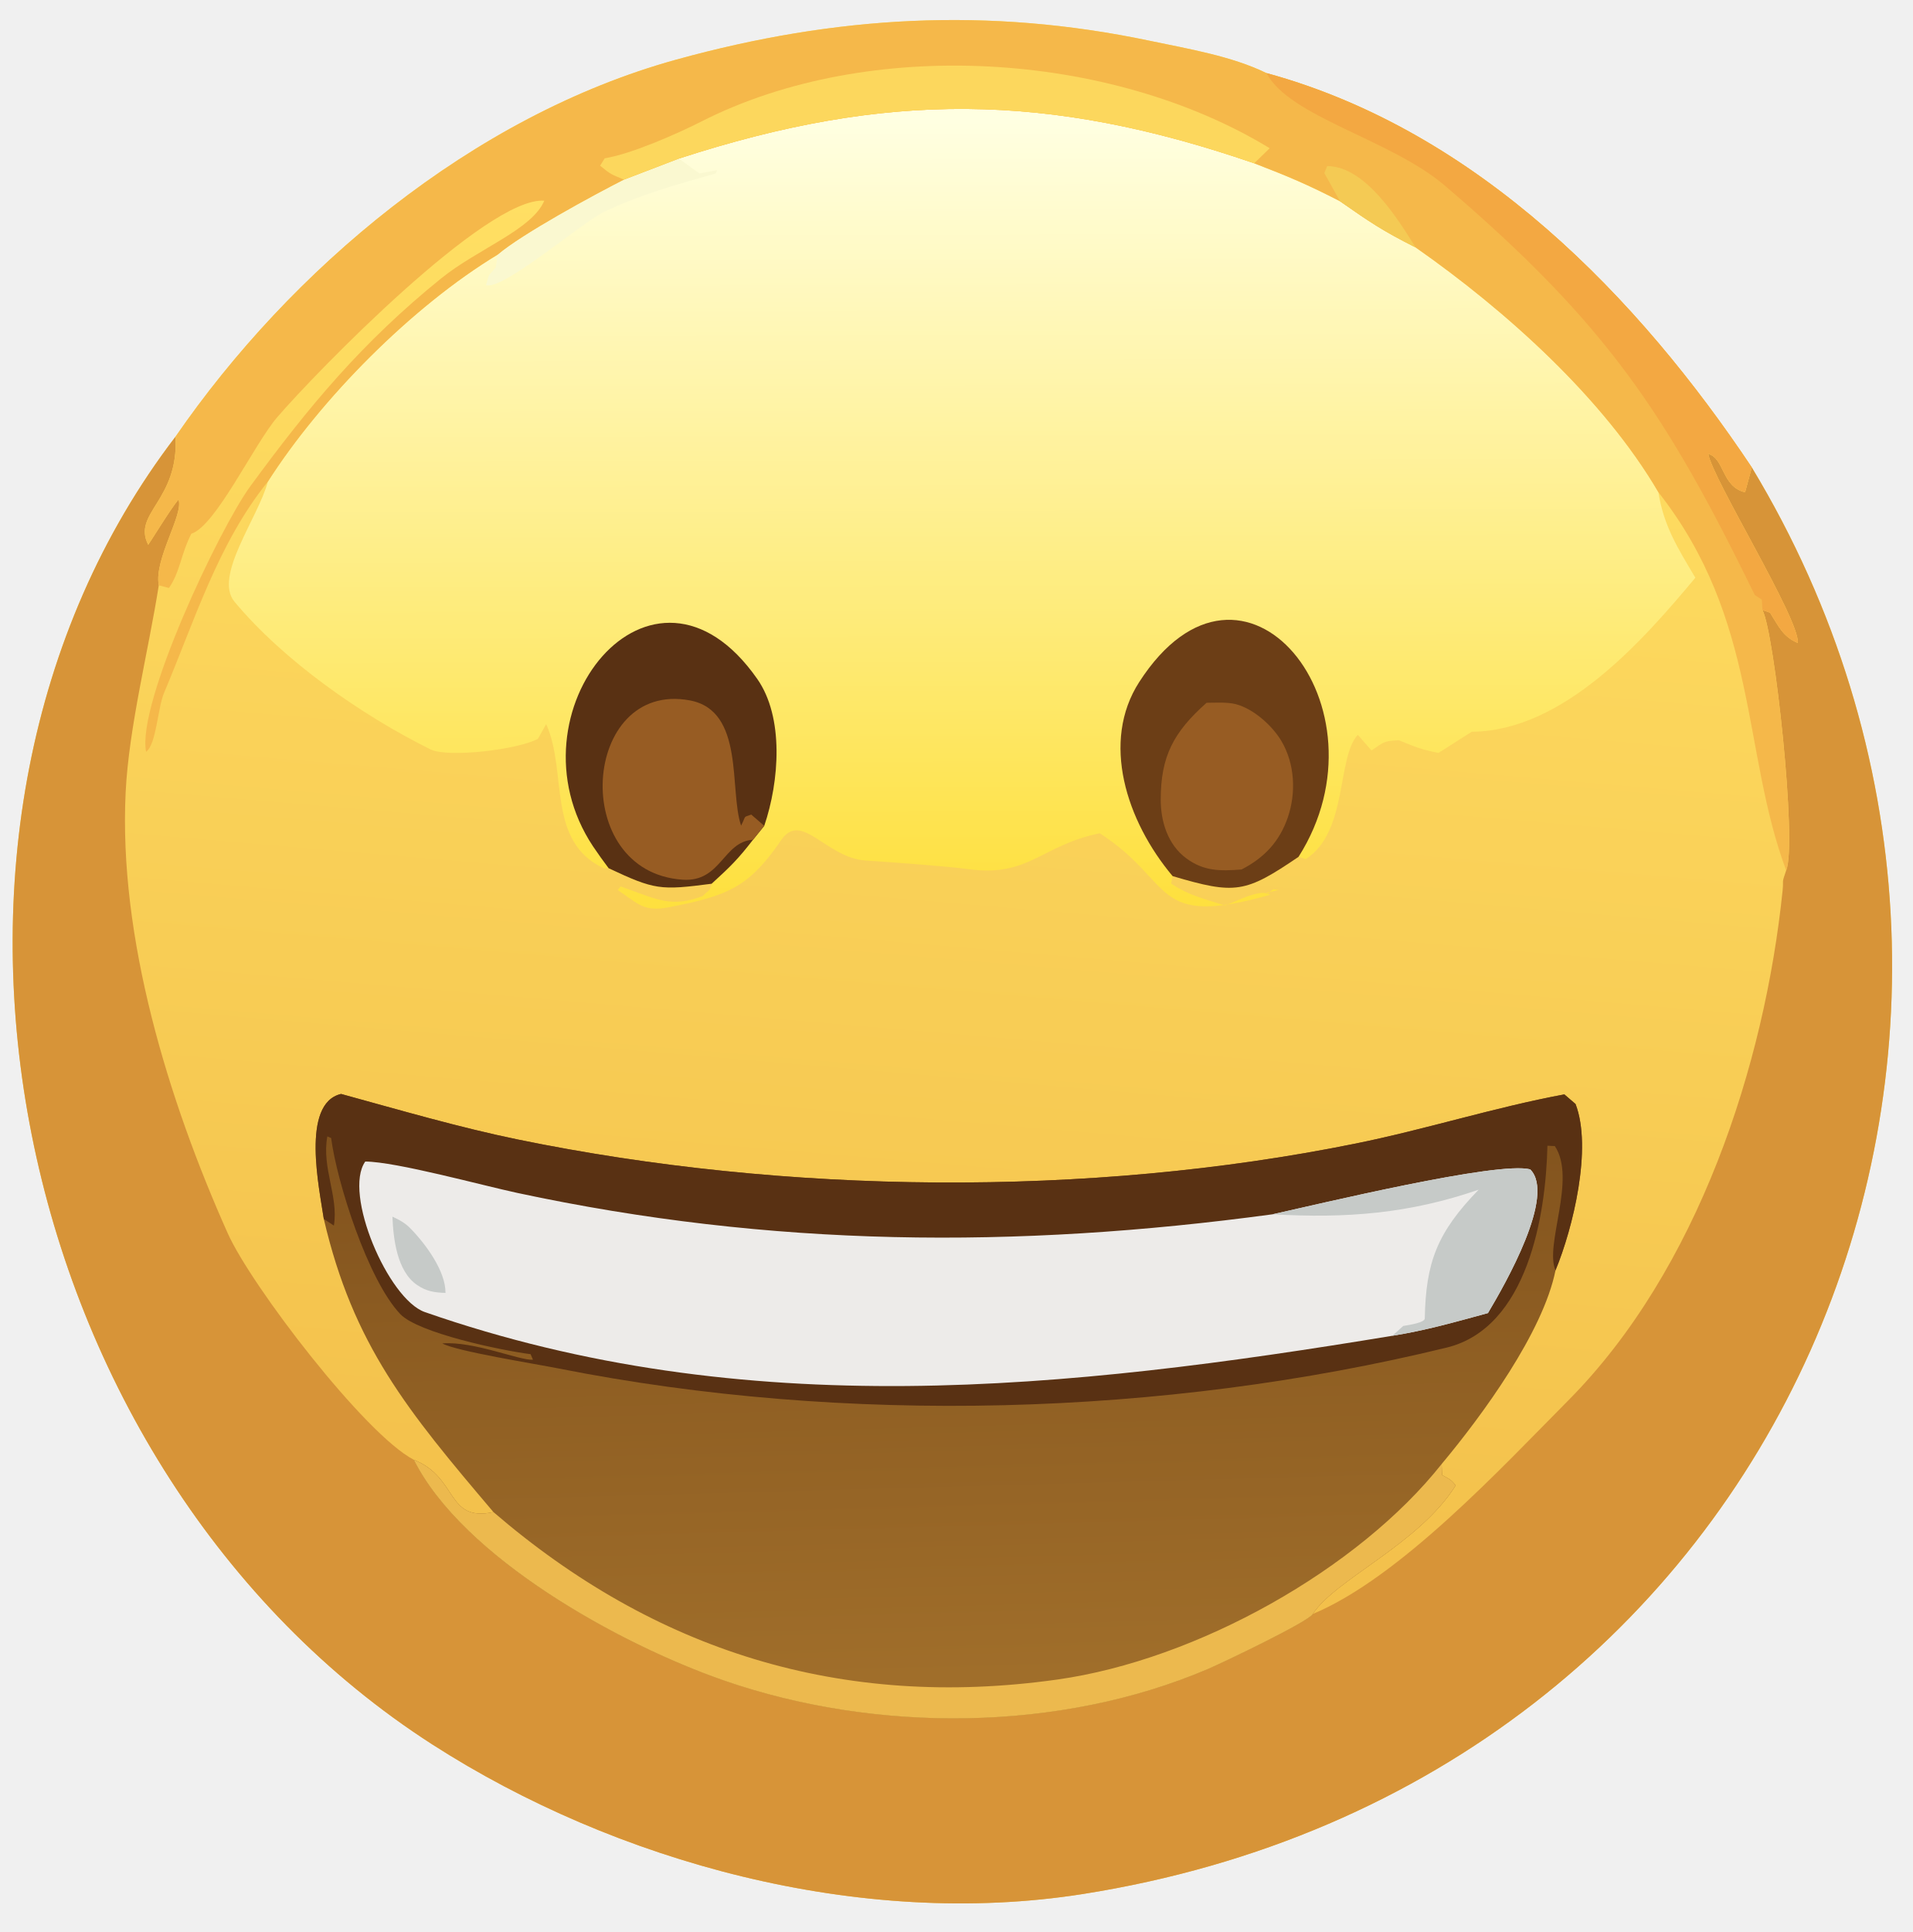
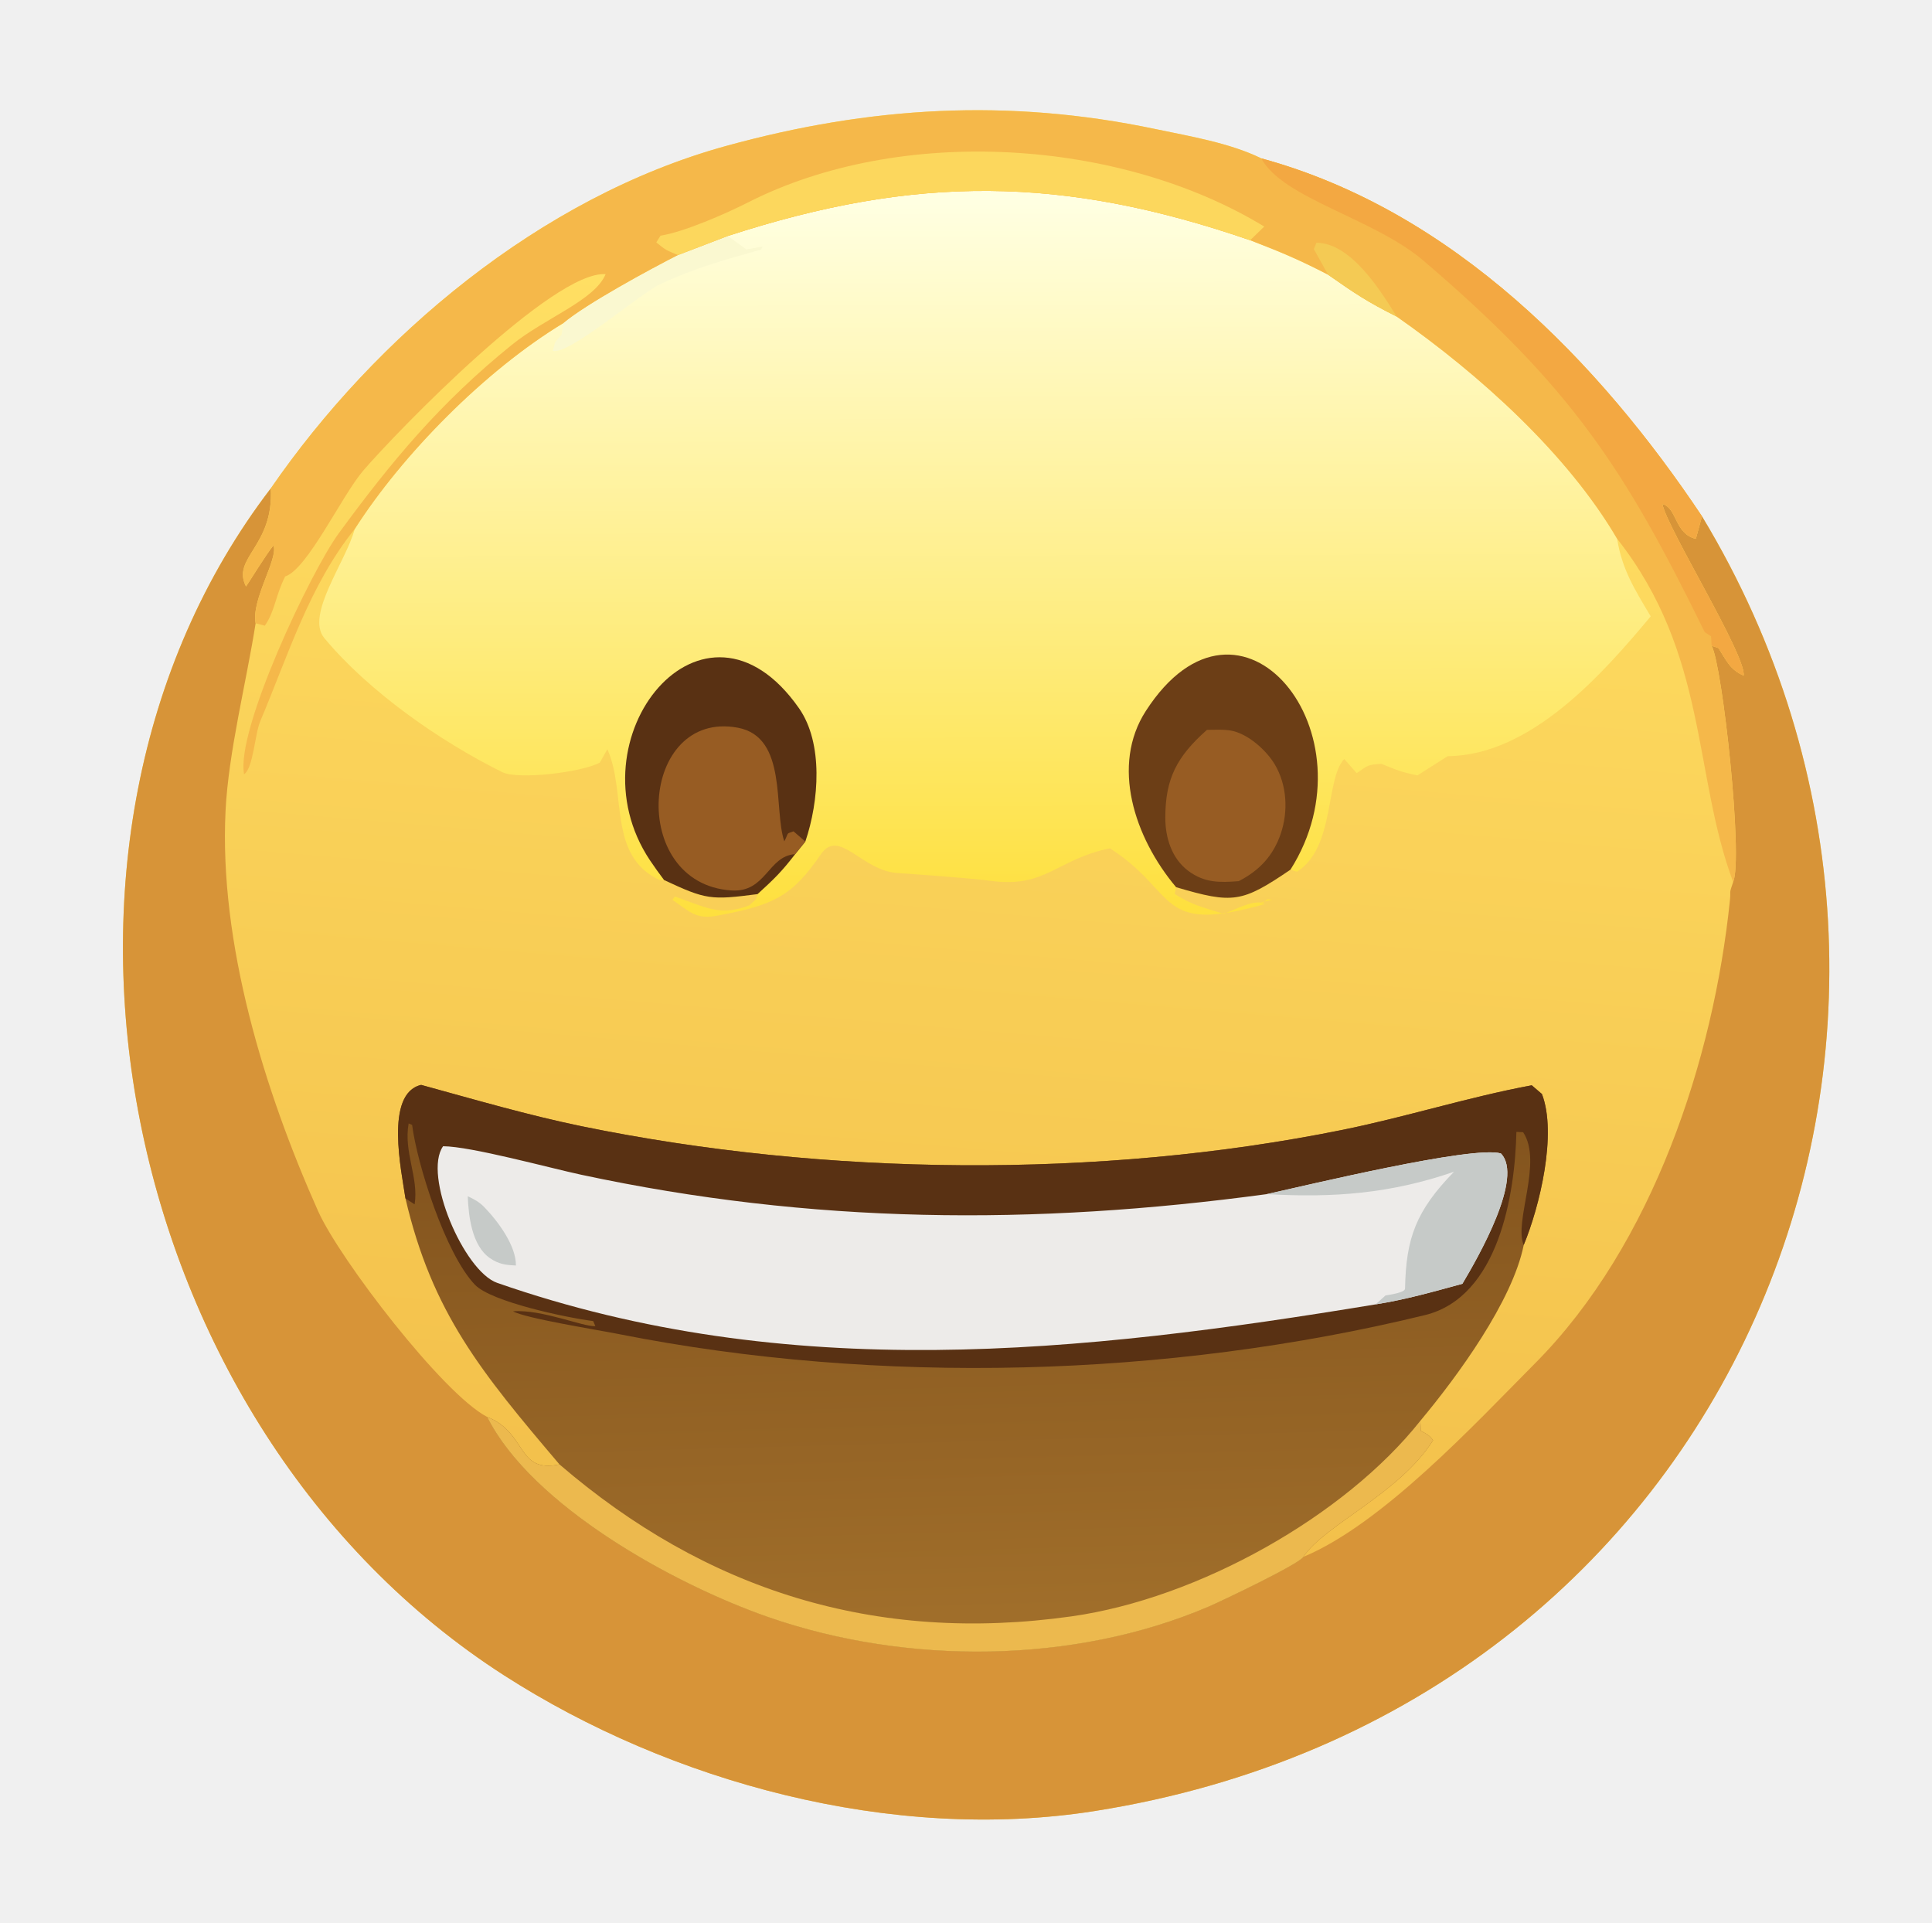
- <svg xmlns="http://www.w3.org/2000/svg" width="200" height="202" viewBox="0 0 200 202">
-   <clipPath id="cl_4">
-     <rect x="-4.196167e-05" y="9.059906e-06" width="200" height="202" />
+ <svg xmlns="http://www.w3.org/2000/svg" width="200" height="199" viewBox="0 0 200 199">
+   <clipPath id="cl_14">
+     <rect x="7.6293945e-06" y="-2.1457672e-05" width="200" height="199" />
  </clipPath>
-   <g clip-path="url(#cl_4)">
-     <path fill="white" fill-opacity="0.008" transform="matrix(0.285307 0 0 0.286525 -41.9401 -6.87659)" d="M0 0L4096 0L4096 3794L0 3794L0 0ZM155.619 2331.22C146.558 2352.96 150.273 2369.13 132.743 2387.19C125.493 2394.65 126.462 2407.37 126.12 2417.61L126.53 2415.66C128.122 2453.79 129.892 2501.99 179.903 2512.02C154.523 2449.36 149.658 2397.42 155.619 2331.22Z" />
+   <g clip-path="url(#cl_14)">
+     <path fill="white" fill-opacity="0.008" transform="matrix(0.25641 0 0 0.257439 -26.1538 3.34668)" d="M0 0L4096 0L4096 3794L0 3794L0 0ZM155.619 2331.22C146.558 2352.96 150.273 2369.13 132.743 2387.19C125.493 2394.65 126.462 2407.37 126.12 2417.61L126.53 2415.66C128.122 2453.79 129.892 2501.99 179.903 2512.02C154.523 2449.36 149.658 2397.42 155.619 2331.22Z" />
    <defs>
      <linearGradient id="gradient_0" gradientUnits="userSpaceOnUse" x1="473.064" y1="598.094" x2="514.477" y2="108.561">
        <stop offset="0" stop-color="#F3C04B" />
        <stop offset="1" stop-color="#FFDF63" />
      </linearGradient>
    </defs>
-     <path fill="url(#gradient_0)" transform="matrix(0.285307 0 0 0.286525 -41.9401 -6.87659)" d="M211.338 183.332C253.345 122.638 319.852 66.346 395.051 45.711C453.245 29.743 509.075 26.452 568.425 38.878C582.456 41.816 598.451 44.45 611.225 50.673C688.912 71.781 747.837 132.955 789.124 194.56C914.135 400.587 803.146 674.445 543.888 715.146C462.121 727.982 372.551 703.497 305.488 660.57C149.102 560.468 101.558 326.127 211.338 183.332Z" />
+     <path fill="url(#gradient_0)" transform="matrix(0.25641 0 0 0.257439 -26.1538 3.34668)" d="M211.338 183.332C253.345 122.638 319.852 66.346 395.051 45.711C453.245 29.743 509.075 26.452 568.425 38.878C582.456 41.816 598.451 44.45 611.225 50.673C688.912 71.781 747.837 132.955 789.124 194.56C914.135 400.587 803.146 674.445 543.888 715.146C462.121 727.982 372.551 703.497 305.488 660.57C149.102 560.468 101.558 326.127 211.338 183.332Z" />
    <defs>
      <linearGradient id="gradient_1" gradientUnits="userSpaceOnUse" x1="498.303" y1="352.228" x2="497.563" y2="68.478">
        <stop offset="0" stop-color="#FEE03F" />
        <stop offset="1" stop-color="#FFFFE1" />
      </linearGradient>
    </defs>
-     <path fill="url(#gradient_1)" transform="matrix(0.285307 0 0 0.286525 -41.9401 -6.87659)" d="M395.846 81.866C471.831 57.241 531.034 57.623 606.729 83.588C619.287 88.417 626.301 91.334 638.192 97.446C649.111 105.033 653.767 108.21 665.893 114.282C699.219 137.504 734.782 169.415 754.892 203.627C756.785 215.818 762.009 224.085 768.438 234.813C749.456 257.433 720.298 290.749 686.473 291.025L674.259 298.754C667.297 297.308 666.124 296.682 659.756 294.116C654.091 294.412 654.425 294.705 649.726 297.848C648.03 295.966 646.357 294.068 644.706 292.153C636.958 300.343 641.16 327.657 625.616 337.503L622.979 336.669C603.431 349.876 599.889 350.498 576.823 343.701L576.287 346.423C582.955 350.833 588.197 351.923 596.058 354.425C601.708 352.295 606.934 349.177 611.91 349.949L613.705 348.518L615.657 348.751L610.643 349.901L612.733 350.462C568.683 362.941 578.039 345.903 550.105 328.068C528.594 332.474 524.211 344.119 502.188 341.177C493.434 340.008 472.619 338.584 464.202 337.998C449.813 336.997 440.772 319.794 433.406 330.484C421.693 347.482 414.269 350.885 391.953 355.094C382.968 356.79 380.887 353.805 373.45 348.778L374.496 347.461L377.333 348.488C388.155 352.338 393.417 355.176 404.515 351.001C407.175 348.466 407.048 349.404 407.849 346.485C389 348.929 387.072 348.745 370.099 340.826L368.326 340.857C347.156 331.034 355.111 305.706 347.206 288.23L344.145 293.628C336.694 297.576 311.408 300.53 304.904 297.51C279.395 284.936 250.829 264.97 232.938 243.551C225.182 234.266 241.747 212.762 245.185 199.746C264.426 169.726 297.88 135.897 329.486 116.873C338.427 109.311 364.608 95.156 375.717 89.549L395.846 81.866Z" />
-     <path fill="#593113" transform="matrix(0.285307 0 0 0.286525 -41.9401 -6.87659)" d="M370.099 340.826C368.124 338.217 366.221 335.563 364.391 332.865C331.744 284.014 386.133 216.957 424.586 271.766C434.45 285.825 432.685 309.082 427.141 325.351L423.037 330.415C417.386 337.665 414.766 340.182 407.849 346.485C389 348.929 387.072 348.745 370.099 340.826Z" />
-     <path fill="#975C23" transform="matrix(0.285307 0 0 0.286525 -41.9401 -6.87659)" d="M423.037 330.415C411.984 331.117 411.351 345.944 397.255 345.01C355.295 342.228 360.23 272.191 399.882 279.582C420.082 283.347 414.206 312.285 418.647 325.276C420.679 321.374 419.141 322.422 422.363 321.237L427.141 325.351L423.037 330.415Z" />
-     <path fill="#6C3E16" transform="matrix(0.285307 0 0 0.286525 -41.9401 -6.87659)" d="M576.823 343.701C559.827 323.552 550.493 294.634 564.592 272.867C602.744 213.965 657.785 282.123 622.979 336.669C603.431 349.876 599.889 350.498 576.823 343.701Z" />
-     <path fill="#975C23" transform="matrix(0.285307 0 0 0.286525 -41.9401 -6.87659)" d="M589.275 280.448C592.559 280.432 596.828 280.146 599.98 280.954C606.523 282.63 613.392 288.876 616.656 294.326C621.646 302.659 622.144 313.345 619.031 322.33C616.039 330.965 610.564 336.942 602.096 341.281C594.366 341.872 588.322 341.983 581.831 337.206C574.957 332.149 572.47 323.629 572.466 315.828C572.457 299.983 577.159 291.16 589.275 280.448Z" />
-     <path fill="#FAF8D0" transform="matrix(0.285307 0 0 0.286525 -41.9401 -6.87659)" d="M395.846 81.866L403.335 87.293L409.869 86.119L409.3 87.324C394.856 91.377 382.026 94.901 368.434 101.299C360.4 105.082 331.313 130.074 325.148 128.058C326.596 123.327 325.415 125.49 328.716 121.579L329.486 116.873C338.427 109.311 364.608 95.156 375.717 89.549L395.846 81.866Z" />
-     <path fill="#D79438" transform="matrix(0.285307 0 0 0.286525 -41.9401 -6.87659)" d="M211.338 183.332C212.589 206.768 195.387 211.205 201.331 222.802C201.569 222.633 209.714 209.414 212.415 206.284C214.46 211.595 203.385 228.032 205.202 237.587C201.433 261.462 194.229 289.404 193.06 313.044C190.436 366.14 208.637 425.363 230.455 473.995C239.046 493.145 280.718 547.372 298.665 556.674C316.601 592.265 373.782 623.911 412.484 637.266C468.079 656.451 535.406 656.115 589.706 633.065C595.045 630.799 626.666 615.785 628.209 612.953C660.164 599.682 697.547 559.399 721.824 535.06C769.407 487.355 793.823 412.646 800.411 349.014C800.87 344.577 799.9 346.887 801.723 341.62C805.844 331.953 797.408 254.552 793.022 246.6L795.82 247.56C798.989 252.501 800.474 256.297 805.971 258.608C806.774 250.087 774.871 199.129 773.132 189.601C779.192 191.232 778.003 201.552 786.646 203.631L789.124 194.56C914.135 400.587 803.146 674.445 543.888 715.146C462.121 727.982 372.551 703.497 305.488 660.57C149.102 560.468 101.558 326.127 211.338 183.332Z" />
+     <path fill="url(#gradient_1)" transform="matrix(0.25641 0 0 0.257439 -26.1538 3.34668)" d="M395.846 81.866C471.831 57.241 531.034 57.623 606.729 83.588C619.287 88.417 626.301 91.334 638.192 97.446C649.111 105.033 653.767 108.21 665.893 114.282C699.219 137.504 734.782 169.415 754.892 203.627C756.785 215.818 762.009 224.085 768.438 234.813C749.456 257.433 720.298 290.749 686.473 291.025L674.259 298.754C667.297 297.308 666.124 296.682 659.756 294.116C654.091 294.412 654.425 294.705 649.726 297.848C648.03 295.966 646.357 294.068 644.706 292.153C636.958 300.343 641.16 327.657 625.616 337.503L622.979 336.669C603.431 349.876 599.889 350.498 576.823 343.701L576.287 346.423C582.955 350.833 588.197 351.923 596.058 354.425C601.708 352.295 606.934 349.177 611.91 349.949L613.705 348.518L615.657 348.751L610.643 349.901L612.733 350.462C568.683 362.941 578.039 345.903 550.105 328.068C528.594 332.474 524.211 344.119 502.188 341.177C493.434 340.008 472.619 338.584 464.202 337.998C449.813 336.997 440.772 319.794 433.406 330.484C421.693 347.482 414.269 350.885 391.953 355.094C382.968 356.79 380.887 353.805 373.45 348.778L374.496 347.461L377.333 348.488C388.155 352.338 393.417 355.176 404.515 351.001C407.175 348.466 407.048 349.404 407.849 346.485C389 348.929 387.072 348.745 370.099 340.826L368.326 340.857C347.156 331.034 355.111 305.706 347.206 288.23L344.145 293.628C336.694 297.576 311.408 300.53 304.904 297.51C279.395 284.936 250.829 264.97 232.938 243.551C225.182 234.266 241.747 212.762 245.185 199.746C264.426 169.726 297.88 135.897 329.486 116.873C338.427 109.311 364.608 95.156 375.717 89.549L395.846 81.866Z" />
+     <path fill="#593113" transform="matrix(0.25641 0 0 0.257439 -26.1538 3.34668)" d="M370.099 340.826C368.124 338.217 366.221 335.563 364.391 332.865C331.744 284.014 386.133 216.957 424.586 271.766C434.45 285.825 432.685 309.082 427.141 325.351L423.037 330.415C417.386 337.665 414.766 340.182 407.849 346.485C389 348.929 387.072 348.745 370.099 340.826Z" />
+     <path fill="#975C23" transform="matrix(0.25641 0 0 0.257439 -26.1538 3.34668)" d="M423.037 330.415C411.984 331.117 411.351 345.944 397.255 345.01C355.295 342.228 360.23 272.191 399.882 279.582C420.082 283.347 414.206 312.285 418.647 325.276C420.679 321.374 419.141 322.422 422.363 321.237L427.141 325.351L423.037 330.415Z" />
+     <path fill="#6C3E16" transform="matrix(0.25641 0 0 0.257439 -26.1538 3.34668)" d="M576.823 343.701C559.827 323.552 550.493 294.634 564.592 272.867C602.744 213.965 657.785 282.123 622.979 336.669C603.431 349.876 599.889 350.498 576.823 343.701Z" />
+     <path fill="#975C23" transform="matrix(0.25641 0 0 0.257439 -26.1538 3.34668)" d="M589.275 280.448C592.559 280.432 596.828 280.146 599.98 280.954C606.523 282.63 613.392 288.876 616.656 294.326C621.646 302.659 622.144 313.345 619.031 322.33C616.039 330.965 610.564 336.942 602.096 341.281C594.366 341.872 588.322 341.983 581.831 337.206C574.957 332.149 572.47 323.629 572.466 315.828C572.457 299.983 577.159 291.16 589.275 280.448Z" />
+     <path fill="#FAF8D0" transform="matrix(0.25641 0 0 0.257439 -26.1538 3.34668)" d="M395.846 81.866L403.335 87.293L409.869 86.119L409.3 87.324C394.856 91.377 382.026 94.901 368.434 101.299C360.4 105.082 331.313 130.074 325.148 128.058C326.596 123.327 325.415 125.49 328.716 121.579L329.486 116.873C338.427 109.311 364.608 95.156 375.717 89.549L395.846 81.866Z" />
+     <path fill="#D79438" transform="matrix(0.25641 0 0 0.257439 -26.1538 3.34668)" d="M211.338 183.332C212.589 206.768 195.387 211.205 201.331 222.802C201.569 222.633 209.714 209.414 212.415 206.284C214.46 211.595 203.385 228.032 205.202 237.587C201.433 261.462 194.229 289.404 193.06 313.044C190.436 366.14 208.637 425.363 230.455 473.995C239.046 493.145 280.718 547.372 298.665 556.674C316.601 592.265 373.782 623.911 412.484 637.266C468.079 656.451 535.406 656.115 589.706 633.065C595.045 630.799 626.666 615.785 628.209 612.953C660.164 599.682 697.547 559.399 721.824 535.06C769.407 487.355 793.823 412.646 800.411 349.014C800.87 344.577 799.9 346.887 801.723 341.62C805.844 331.953 797.408 254.552 793.022 246.6L795.82 247.56C798.989 252.501 800.474 256.297 805.971 258.608C806.774 250.087 774.871 199.129 773.132 189.601C779.192 191.232 778.003 201.552 786.646 203.631L789.124 194.56C914.135 400.587 803.146 674.445 543.888 715.146C462.121 727.982 372.551 703.497 305.488 660.57C149.102 560.468 101.558 326.127 211.338 183.332Z" />
    <defs>
      <linearGradient id="gradient_2" gradientUnits="userSpaceOnUse" x1="492.472" y1="431.863" x2="498.065" y2="635.514">
        <stop offset="0" stop-color="#81521D" />
        <stop offset="1" stop-color="#A06E2A" />
      </linearGradient>
    </defs>
-     <path fill="url(#gradient_2)" transform="matrix(0.285307 0 0 0.286525 -41.9401 -6.87659)" d="M265.696 468.829C264.114 457.999 257.183 426.661 272.017 423.187C293.206 428.975 315.37 435.431 336.922 439.833C434.905 459.847 545.756 461.093 643.941 441.283C669.864 436.052 694.635 428.127 720.413 423.349C721.781 424.518 723.148 425.686 724.516 426.855C730.719 442.874 723.585 472.19 717.17 487.567C712.617 510.129 690.474 540.303 675.435 558.238L675.599 562.265C678.094 563.647 678.883 563.818 680.568 566.062C667.049 587.532 636.599 600.161 628.209 612.953C626.666 615.785 595.045 630.799 589.706 633.065C535.406 656.115 468.079 656.451 412.484 637.266C373.782 623.911 316.601 592.265 298.665 556.674C315.018 563.081 310.413 579.498 327.875 575.768C296.355 538.799 276.47 514.851 265.696 468.829Z" />
-     <path fill="#593113" transform="matrix(0.285307 0 0 0.286525 -41.9401 -6.87659)" d="M265.696 468.829C264.114 457.999 257.183 426.661 272.017 423.187C293.206 428.975 315.37 435.431 336.922 439.833C434.905 459.847 545.756 461.093 643.941 441.283C669.864 436.052 694.635 428.127 720.413 423.349C721.781 424.518 723.148 425.686 724.516 426.855C730.719 442.874 723.585 472.19 717.17 487.567C713.063 478.224 724.976 454.307 716.934 442.211L714.211 442.079C713.652 467.372 706.976 508.539 677.265 515.751C573.414 540.963 456.611 544.045 351.84 523.381C342.712 521.581 314.084 517.043 309.141 514.223C320.72 513.325 337.428 520.526 342.361 520.174L341.485 518.146C330.661 516.773 300.267 510.406 293.704 503.504C281.787 490.974 270.455 455.246 268.382 439.268L266.983 438.677C264.859 450.179 271.142 460.539 269.389 471.215L265.696 468.829Z" />
-     <path fill="#EDEBE9" transform="matrix(0.285307 0 0 0.286525 -41.9401 -6.87659)" d="M657.368 511.435C538.071 531.028 420.3 543.605 302.724 502.785C289.267 498.113 272.657 459.375 280.891 447.853C292.16 447.909 323.724 456.553 336.599 459.3C429.708 479.164 519.183 479.805 613.465 467.104C629.761 463.546 696.542 447.477 707.932 450.74C717.334 460.24 698.853 492.351 692.409 503.152C680.241 506.446 669.888 509.43 657.368 511.435Z" />
-     <path fill="#C6CAC8" transform="matrix(0.285307 0 0 0.286525 -41.9401 -6.87659)" d="M613.465 467.104C629.761 463.546 696.542 447.477 707.932 450.74C717.334 460.24 698.853 492.351 692.409 503.152C680.241 506.446 669.888 509.43 657.368 511.435L661.358 507.849C663.608 507.48 669.225 506.641 669.254 505.109C669.647 484.74 673.667 473.845 689.008 458.119C663.565 466.862 640.522 468.656 613.465 467.104Z" />
-     <path fill="#C6CAC8" transform="matrix(0.285307 0 0 0.286525 -41.9401 -6.87659)" d="M290.845 467.969C293.401 469.125 295.521 470.291 297.456 472.268C303.196 478.135 310.382 487.942 310.295 495.799C306.189 495.644 303.328 495.234 299.879 492.9C292.445 487.87 291.156 475.789 290.845 467.969Z" />
-     <path fill="#ECB94E" transform="matrix(0.285307 0 0 0.286525 -41.9401 -6.87659)" d="M298.665 556.674C315.018 563.081 310.413 579.498 327.875 575.768C386.831 626.265 455.165 647.998 534.561 636.875C585.878 629.685 644.986 596.516 675.435 558.238L675.599 562.265C678.094 563.647 678.883 563.818 680.568 566.062C667.049 587.532 636.599 600.161 628.209 612.953C626.666 615.785 595.045 630.799 589.706 633.065C535.406 656.115 468.079 656.451 412.484 637.266C373.782 623.911 316.601 592.265 298.665 556.674Z" />
-     <path fill="#F5B84A" transform="matrix(0.285307 0 0 0.286525 -41.9401 -6.87659)" d="M211.338 183.332C253.345 122.638 319.852 66.346 395.051 45.711C453.245 29.743 509.075 26.452 568.425 38.878C582.456 41.816 598.451 44.45 611.225 50.673C688.912 71.781 747.837 132.955 789.124 194.56L786.646 203.631C778.003 201.552 779.192 191.232 773.132 189.601C774.871 199.129 806.774 250.087 805.971 258.608C800.474 256.297 798.989 252.501 795.82 247.56L793.022 246.6C797.408 254.552 805.844 331.953 801.723 341.62C785.429 298.104 791.669 250.193 754.892 203.627C734.782 169.415 699.219 137.504 665.893 114.282C653.767 108.21 649.111 105.033 638.192 97.446C626.301 91.334 619.287 88.417 606.729 83.588C531.034 57.623 471.831 57.241 395.846 81.866L375.717 89.549C364.608 95.156 338.427 109.311 329.486 116.873C297.88 135.897 264.426 169.726 245.185 199.746C226.834 222.415 218.224 250.792 207.133 276.824C204.799 282.302 204.312 295.716 200.545 298.319C197.089 280.682 227.414 216.857 238.762 201.428C260.18 172.307 279.72 148.928 308.649 125.635C322.064 114.833 342.13 107.754 346.506 97.231C325.391 95.682 262.428 160.264 248.686 176.169C240.039 186.178 226.101 215.926 217.129 218.762C213.154 226.619 213.068 232.57 208.93 238.56L205.202 237.587C203.385 228.032 214.46 211.595 212.415 206.284C209.714 209.414 201.569 222.633 201.331 222.802C195.387 211.205 212.589 206.768 211.338 183.332Z" />
-     <path fill="#F3A842" transform="matrix(0.285307 0 0 0.286525 -41.9401 -6.87659)" d="M611.225 50.673C688.912 71.781 747.837 132.955 789.124 194.56L786.646 203.631C778.003 201.552 779.192 191.232 773.132 189.601C774.871 199.129 806.774 250.087 805.971 258.608C800.474 256.297 798.989 252.501 795.82 247.56L793.022 246.6L792.802 242.796L790.239 241.147C757.888 175.333 736.352 142.517 676.617 91.742C656.67 74.787 619.832 66.795 611.225 50.673Z" />
-     <path fill="#FCD75D" transform="matrix(0.285307 0 0 0.286525 -41.9401 -6.87659)" d="M375.717 89.549C370.879 87.528 370.901 87.678 366.965 84.451L368.659 81.763C378.356 80.207 395.151 72.866 404 68.383C465.559 37.204 554.02 42.675 612.407 78.087L606.729 83.588C531.034 57.623 471.831 57.241 395.846 81.866L375.717 89.549Z" />
-     <path fill="#F4CA54" transform="matrix(0.285307 0 0 0.286525 -41.9401 -6.87659)" d="M638.192 97.446L632.437 87.16L633.468 84.601C647.634 84.6 659.81 104.594 665.893 114.282C653.767 108.21 649.111 105.033 638.192 97.446Z" />
+     <path fill="url(#gradient_2)" transform="matrix(0.25641 0 0 0.257439 -26.1538 3.34668)" d="M265.696 468.829C264.114 457.999 257.183 426.661 272.017 423.187C293.206 428.975 315.37 435.431 336.922 439.833C434.905 459.847 545.756 461.093 643.941 441.283C669.864 436.052 694.635 428.127 720.413 423.349C721.781 424.518 723.148 425.686 724.516 426.855C730.719 442.874 723.585 472.19 717.17 487.567C712.617 510.129 690.474 540.303 675.435 558.238L675.599 562.265C678.094 563.647 678.883 563.818 680.568 566.062C667.049 587.532 636.599 600.161 628.209 612.953C626.666 615.785 595.045 630.799 589.706 633.065C535.406 656.115 468.079 656.451 412.484 637.266C373.782 623.911 316.601 592.265 298.665 556.674C315.018 563.081 310.413 579.498 327.875 575.768C296.355 538.799 276.47 514.851 265.696 468.829Z" />
+     <path fill="#593113" transform="matrix(0.25641 0 0 0.257439 -26.1538 3.34668)" d="M265.696 468.829C264.114 457.999 257.183 426.661 272.017 423.187C293.206 428.975 315.37 435.431 336.922 439.833C434.905 459.847 545.756 461.093 643.941 441.283C669.864 436.052 694.635 428.127 720.413 423.349C721.781 424.518 723.148 425.686 724.516 426.855C730.719 442.874 723.585 472.19 717.17 487.567C713.063 478.224 724.976 454.307 716.934 442.211L714.211 442.079C713.652 467.372 706.976 508.539 677.265 515.751C573.414 540.963 456.611 544.045 351.84 523.381C342.712 521.581 314.084 517.043 309.141 514.223C320.72 513.325 337.428 520.526 342.361 520.174L341.485 518.146C330.661 516.773 300.267 510.406 293.704 503.504C281.787 490.974 270.455 455.246 268.382 439.268L266.983 438.677C264.859 450.179 271.142 460.539 269.389 471.215L265.696 468.829Z" />
+     <path fill="#EDEBE9" transform="matrix(0.25641 0 0 0.257439 -26.1538 3.34668)" d="M657.368 511.435C538.071 531.028 420.3 543.605 302.724 502.785C289.267 498.113 272.657 459.375 280.891 447.853C292.16 447.909 323.724 456.553 336.599 459.3C429.708 479.164 519.183 479.805 613.465 467.104C629.761 463.546 696.542 447.477 707.932 450.74C717.334 460.24 698.853 492.351 692.409 503.152C680.241 506.446 669.888 509.43 657.368 511.435Z" />
+     <path fill="#C6CAC8" transform="matrix(0.25641 0 0 0.257439 -26.1538 3.34668)" d="M613.465 467.104C629.761 463.546 696.542 447.477 707.932 450.74C717.334 460.24 698.853 492.351 692.409 503.152C680.241 506.446 669.888 509.43 657.368 511.435L661.358 507.849C663.608 507.48 669.225 506.641 669.254 505.109C669.647 484.74 673.667 473.845 689.008 458.119C663.565 466.862 640.522 468.656 613.465 467.104Z" />
+     <path fill="#C6CAC8" transform="matrix(0.25641 0 0 0.257439 -26.1538 3.34668)" d="M290.845 467.969C293.401 469.125 295.521 470.291 297.456 472.268C303.196 478.135 310.382 487.942 310.295 495.799C306.189 495.644 303.328 495.234 299.879 492.9C292.445 487.87 291.156 475.789 290.845 467.969Z" />
+     <path fill="#ECB94E" transform="matrix(0.25641 0 0 0.257439 -26.1538 3.34668)" d="M298.665 556.674C315.018 563.081 310.413 579.498 327.875 575.768C386.831 626.265 455.165 647.998 534.561 636.875C585.878 629.685 644.986 596.516 675.435 558.238L675.599 562.265C678.094 563.647 678.883 563.818 680.568 566.062C667.049 587.532 636.599 600.161 628.209 612.953C626.666 615.785 595.045 630.799 589.706 633.065C535.406 656.115 468.079 656.451 412.484 637.266C373.782 623.911 316.601 592.265 298.665 556.674Z" />
+     <path fill="#F5B84A" transform="matrix(0.25641 0 0 0.257439 -26.1538 3.34668)" d="M211.338 183.332C253.345 122.638 319.852 66.346 395.051 45.711C453.245 29.743 509.075 26.452 568.425 38.878C582.456 41.816 598.451 44.45 611.225 50.673C688.912 71.781 747.837 132.955 789.124 194.56L786.646 203.631C778.003 201.552 779.192 191.232 773.132 189.601C774.871 199.129 806.774 250.087 805.971 258.608C800.474 256.297 798.989 252.501 795.82 247.56L793.022 246.6C797.408 254.552 805.844 331.953 801.723 341.62C785.429 298.104 791.669 250.193 754.892 203.627C734.782 169.415 699.219 137.504 665.893 114.282C653.767 108.21 649.111 105.033 638.192 97.446C626.301 91.334 619.287 88.417 606.729 83.588C531.034 57.623 471.831 57.241 395.846 81.866L375.717 89.549C364.608 95.156 338.427 109.311 329.486 116.873C297.88 135.897 264.426 169.726 245.185 199.746C226.834 222.415 218.224 250.792 207.133 276.824C204.799 282.302 204.312 295.716 200.545 298.319C197.089 280.682 227.414 216.857 238.762 201.428C260.18 172.307 279.72 148.928 308.649 125.635C322.064 114.833 342.13 107.754 346.506 97.231C325.391 95.682 262.428 160.264 248.686 176.169C240.039 186.178 226.101 215.926 217.129 218.762C213.154 226.619 213.068 232.57 208.93 238.56L205.202 237.587C203.385 228.032 214.46 211.595 212.415 206.284C209.714 209.414 201.569 222.633 201.331 222.802C195.387 211.205 212.589 206.768 211.338 183.332Z" />
+     <path fill="#F3A842" transform="matrix(0.25641 0 0 0.257439 -26.1538 3.34668)" d="M611.225 50.673C688.912 71.781 747.837 132.955 789.124 194.56L786.646 203.631C778.003 201.552 779.192 191.232 773.132 189.601C774.871 199.129 806.774 250.087 805.971 258.608C800.474 256.297 798.989 252.501 795.82 247.56L793.022 246.6L792.802 242.796L790.239 241.147C757.888 175.333 736.352 142.517 676.617 91.742C656.67 74.787 619.832 66.795 611.225 50.673Z" />
+     <path fill="#FCD75D" transform="matrix(0.25641 0 0 0.257439 -26.1538 3.34668)" d="M375.717 89.549C370.879 87.528 370.901 87.678 366.965 84.451L368.659 81.763C378.356 80.207 395.151 72.866 404 68.383C465.559 37.204 554.02 42.675 612.407 78.087L606.729 83.588C531.034 57.623 471.831 57.241 395.846 81.866L375.717 89.549Z" />
+     <path fill="#F4CA54" transform="matrix(0.25641 0 0 0.257439 -26.1538 3.34668)" d="M638.192 97.446L632.437 87.16L633.468 84.601C647.634 84.6 659.81 104.594 665.893 114.282C653.767 108.21 649.111 105.033 638.192 97.446Z" />
  </g>
</svg>
